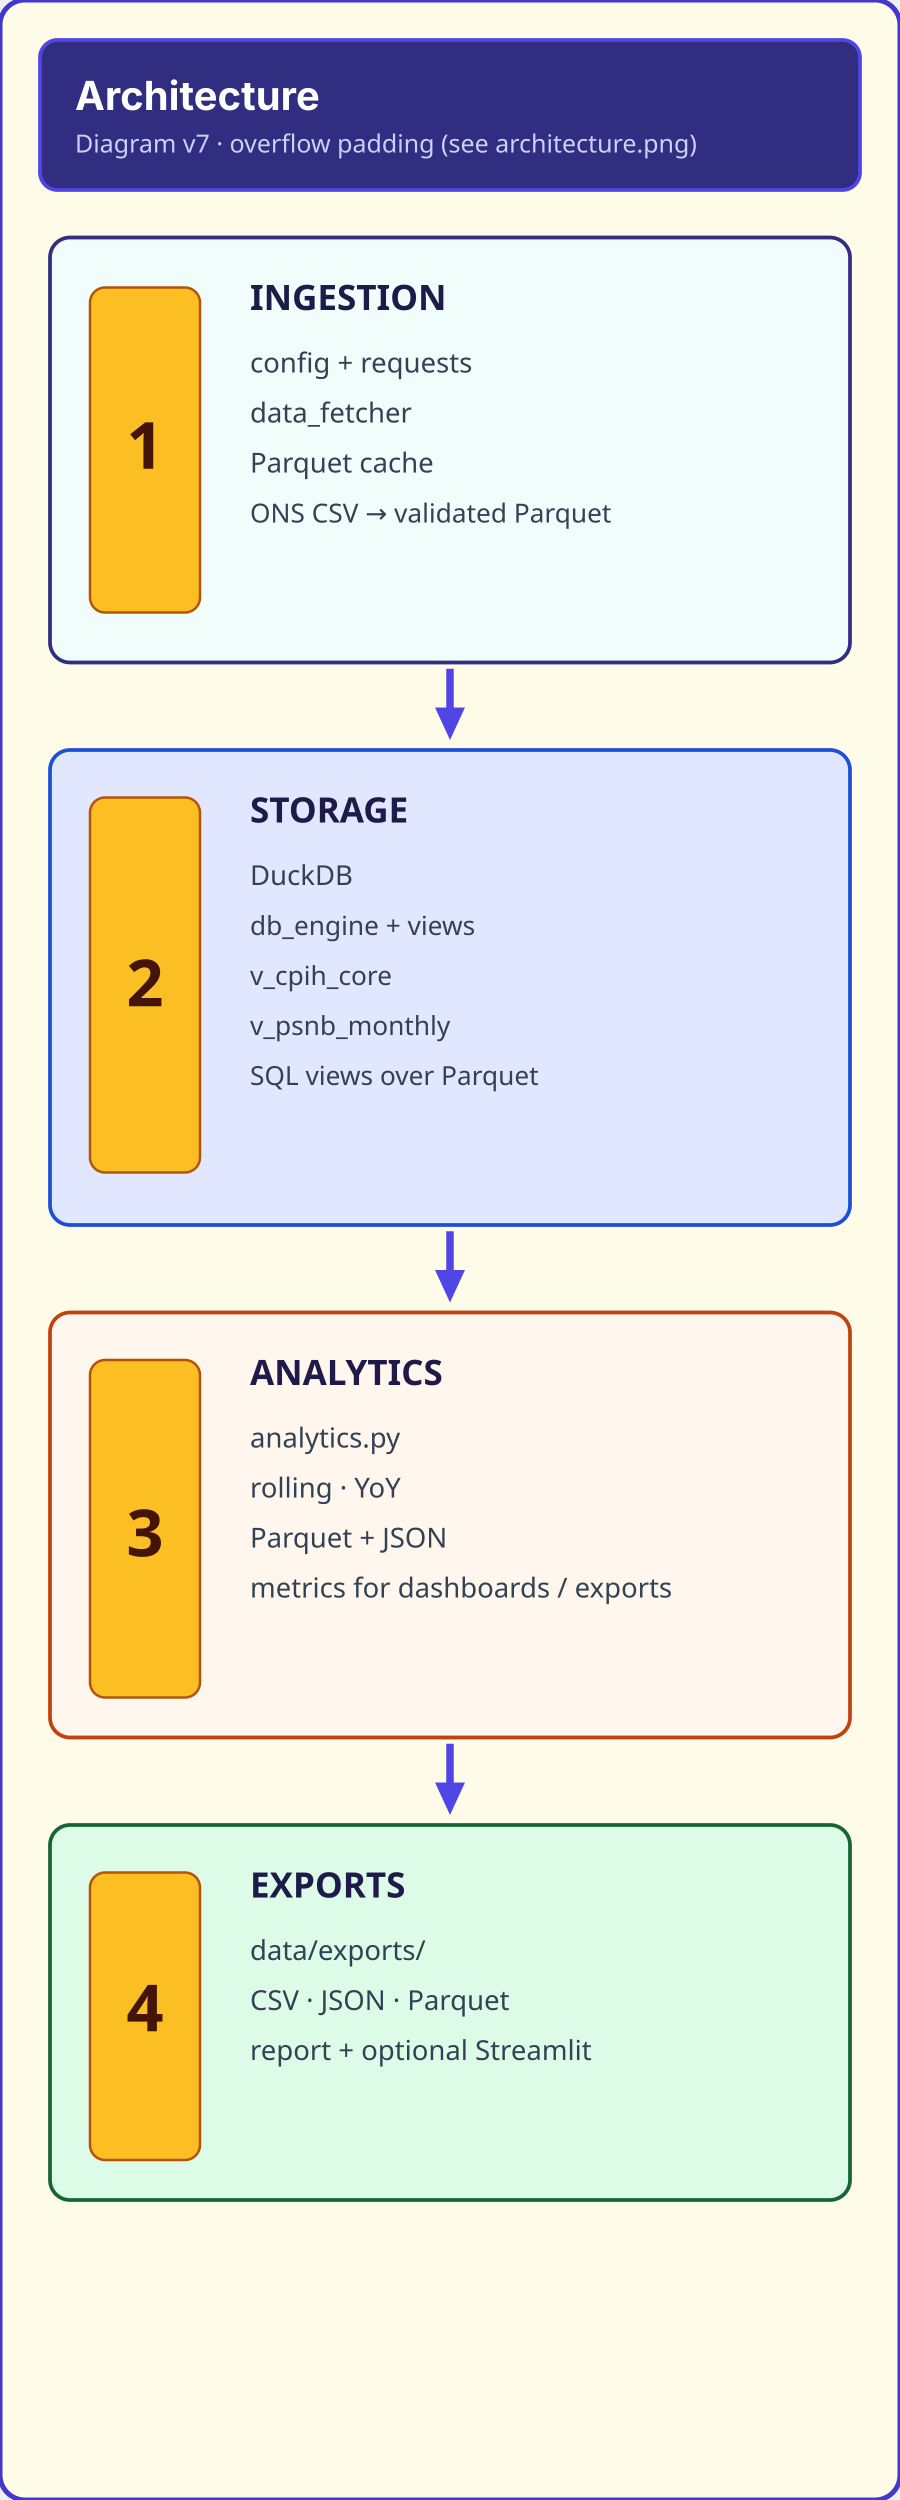
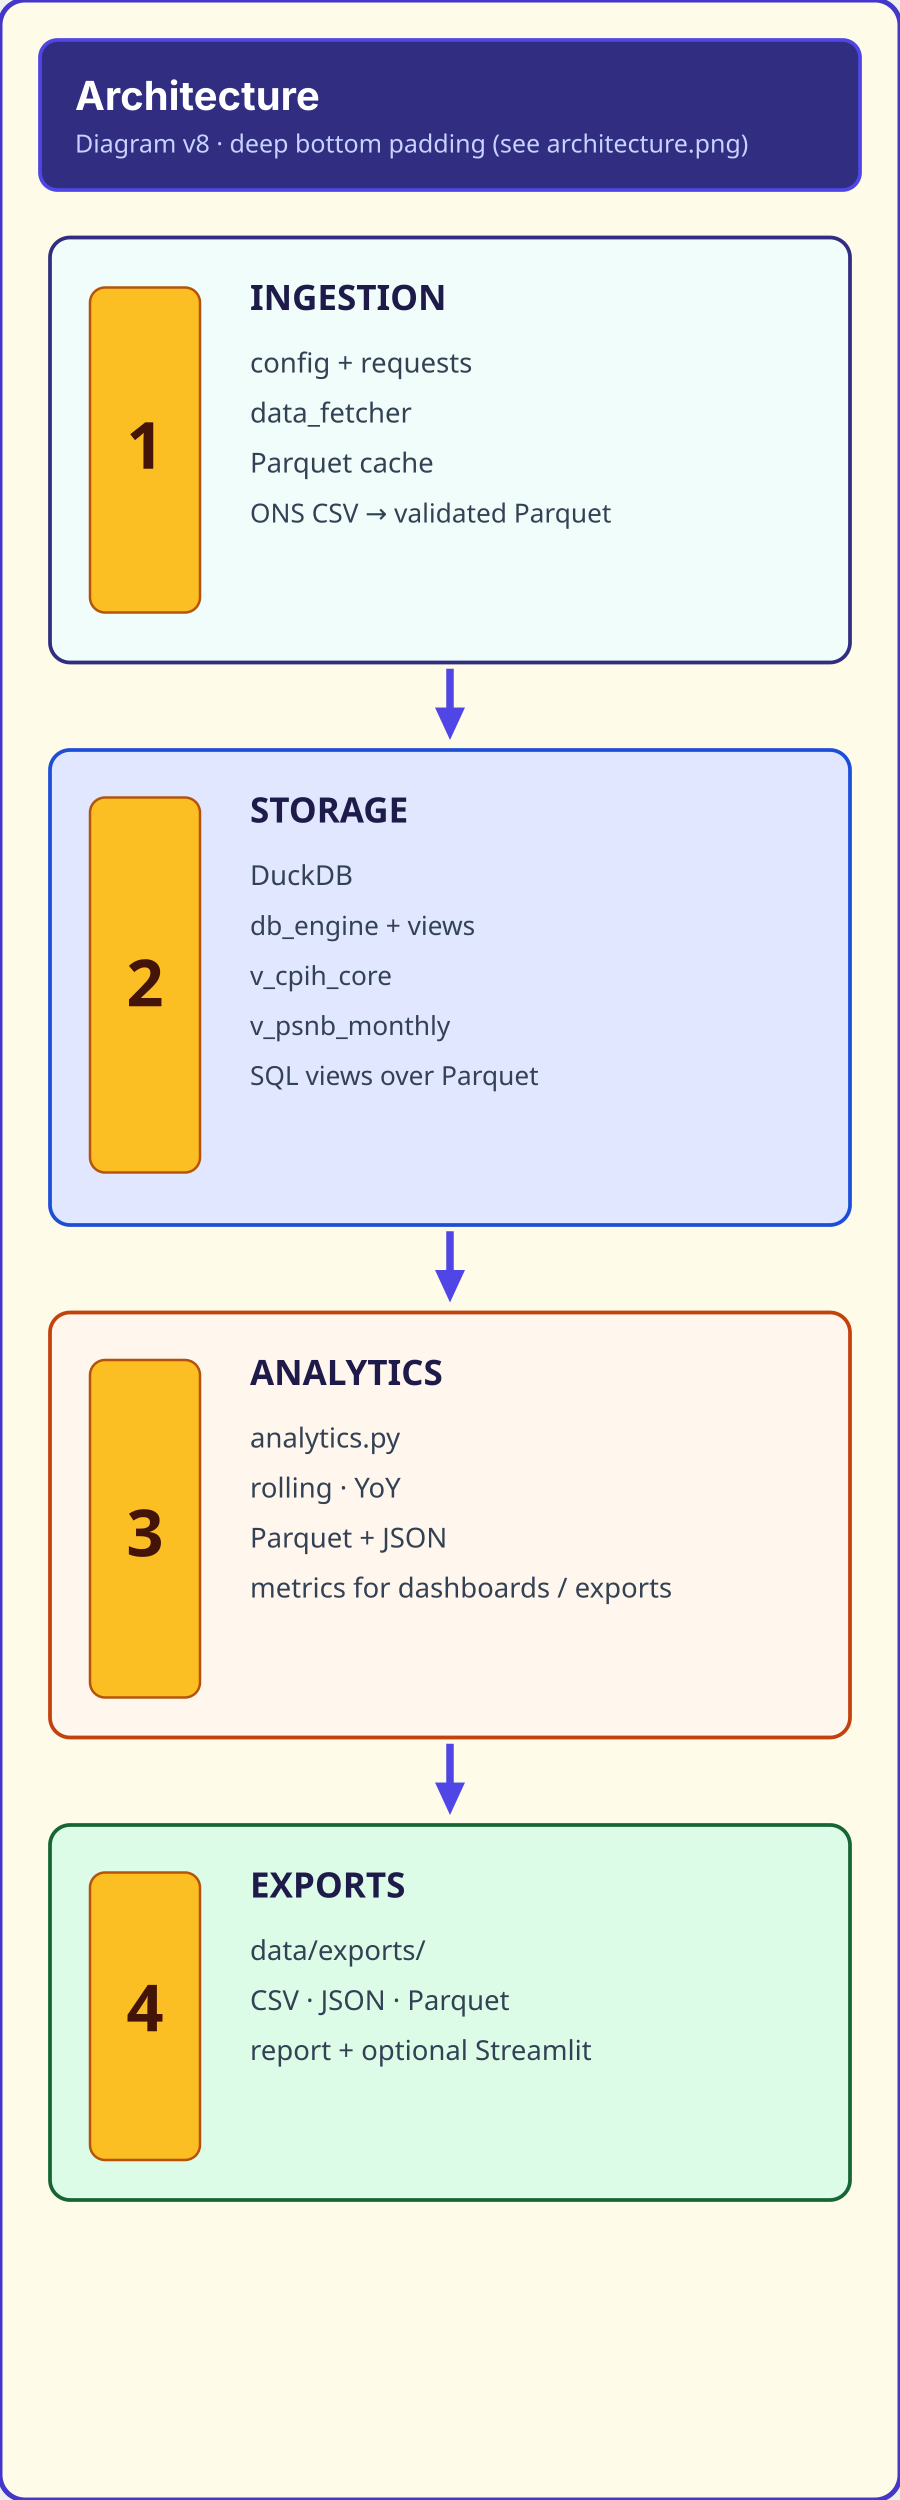
<svg xmlns="http://www.w3.org/2000/svg" viewBox="0 0 720 2000" width="720" height="2000" role="img" aria-label="Architecture pipeline: Ingestion through Exports (poster layout)">
  <rect width="720" height="2000" rx="20" fill="#fefce8" stroke="#4338ca" stroke-width="4" />
  <rect x="32" y="32" width="656" height="120" rx="14" fill="#312e81" stroke="#4f46e5" stroke-width="3" />
  <text x="60" y="88" fill="#ffffff" font-family="system-ui,-apple-system,Segoe UI,sans-serif" font-size="32" font-weight="700">Architecture</text>
-   <text x="60" y="122" fill="#c7d2fe" font-family="system-ui,sans-serif" font-size="20">Diagram v7 · overflow padding (see architecture.png)</text>
+   <text x="60" y="122" fill="#c7d2fe" font-family="system-ui,sans-serif" font-size="20">Diagram v8 · deep bottom padding (see architecture.png)</text>
  <rect x="40" y="190" width="640" height="340" rx="16" fill="#f0fdfa" stroke="#312e81" stroke-width="3" />
  <rect x="72" y="230" width="88" height="260" rx="12" fill="#fbbf24" stroke="#b45309" stroke-width="2" />
  <text x="116" y="375" text-anchor="middle" fill="#431407" font-family="system-ui,sans-serif" font-size="52" font-weight="700">1</text>
  <text x="200" y="248" fill="#1e1b4b" font-family="system-ui,sans-serif" font-size="28" font-weight="700">INGESTION</text>
  <text x="200" y="298" fill="#334155" font-family="system-ui,sans-serif" font-size="22">config + requests</text>
  <text x="200" y="338" fill="#334155" font-family="system-ui,sans-serif" font-size="22">data_fetcher</text>
  <text x="200" y="378" fill="#334155" font-family="system-ui,sans-serif" font-size="22">Parquet cache</text>
  <text x="200" y="418" fill="#334155" font-family="system-ui,sans-serif" font-size="21">ONS CSV → validated Parquet</text>
  <path d="M 360 535 L 360 575" stroke="#4f46e5" stroke-width="6" fill="none" />
  <polygon points="360,592 348,566 372,566" fill="#4f46e5" />
  <rect x="40" y="600" width="640" height="380" rx="16" fill="#e0e7ff" stroke="#1d4ed8" stroke-width="3" />
  <rect x="72" y="638" width="88" height="300" rx="12" fill="#fbbf24" stroke="#b45309" stroke-width="2" />
  <text x="116" y="805" text-anchor="middle" fill="#431407" font-family="system-ui,sans-serif" font-size="52" font-weight="700">2</text>
  <text x="200" y="658" fill="#1e1b4b" font-family="system-ui,sans-serif" font-size="28" font-weight="700">STORAGE</text>
  <text x="200" y="708" fill="#334155" font-family="system-ui,sans-serif" font-size="22">DuckDB</text>
  <text x="200" y="748" fill="#334155" font-family="system-ui,sans-serif" font-size="21">db_engine + views</text>
  <text x="200" y="788" fill="#334155" font-family="system-ui,sans-serif" font-size="21">v_cpih_core</text>
  <text x="200" y="828" fill="#334155" font-family="system-ui,sans-serif" font-size="21">v_psnb_monthly</text>
  <text x="200" y="868" fill="#334155" font-family="system-ui,sans-serif" font-size="21">SQL views over Parquet</text>
  <path d="M 360 985 L 360 1025" stroke="#4f46e5" stroke-width="6" fill="none" />
  <polygon points="360,1042 348,1016 372,1016" fill="#4f46e5" />
  <rect x="40" y="1050" width="640" height="340" rx="16" fill="#fff7ed" stroke="#c2410c" stroke-width="3" />
  <rect x="72" y="1088" width="88" height="270" rx="12" fill="#fbbf24" stroke="#b45309" stroke-width="2" />
  <text x="116" y="1245" text-anchor="middle" fill="#431407" font-family="system-ui,sans-serif" font-size="52" font-weight="700">3</text>
  <text x="200" y="1108" fill="#1e1b4b" font-family="system-ui,sans-serif" font-size="28" font-weight="700">ANALYTICS</text>
  <text x="200" y="1158" fill="#334155" font-family="system-ui,sans-serif" font-size="22">analytics.py</text>
  <text x="200" y="1198" fill="#334155" font-family="system-ui,sans-serif" font-size="22">rolling · YoY</text>
  <text x="200" y="1238" fill="#334155" font-family="system-ui,sans-serif" font-size="22">Parquet + JSON</text>
  <text x="200" y="1278" fill="#334155" font-family="system-ui,sans-serif" font-size="22">metrics for dashboards / exports</text>
  <path d="M 360 1395 L 360 1435" stroke="#4f46e5" stroke-width="6" fill="none" />
  <polygon points="360,1452 348,1426 372,1426" fill="#4f46e5" />
  <rect x="40" y="1460" width="640" height="300" rx="16" fill="#dcfce7" stroke="#166534" stroke-width="3" />
  <rect x="72" y="1498" width="88" height="230" rx="12" fill="#fbbf24" stroke="#b45309" stroke-width="2" />
  <text x="116" y="1625" text-anchor="middle" fill="#431407" font-family="system-ui,sans-serif" font-size="52" font-weight="700">4</text>
  <text x="200" y="1518" fill="#1e1b4b" font-family="system-ui,sans-serif" font-size="28" font-weight="700">EXPORTS</text>
  <text x="200" y="1568" fill="#334155" font-family="system-ui,sans-serif" font-size="22">data/exports/</text>
  <text x="200" y="1608" fill="#334155" font-family="system-ui,sans-serif" font-size="22">CSV · JSON · Parquet</text>
  <text x="200" y="1648" fill="#334155" font-family="system-ui,sans-serif" font-size="22">report + optional Streamlit</text>
</svg>
